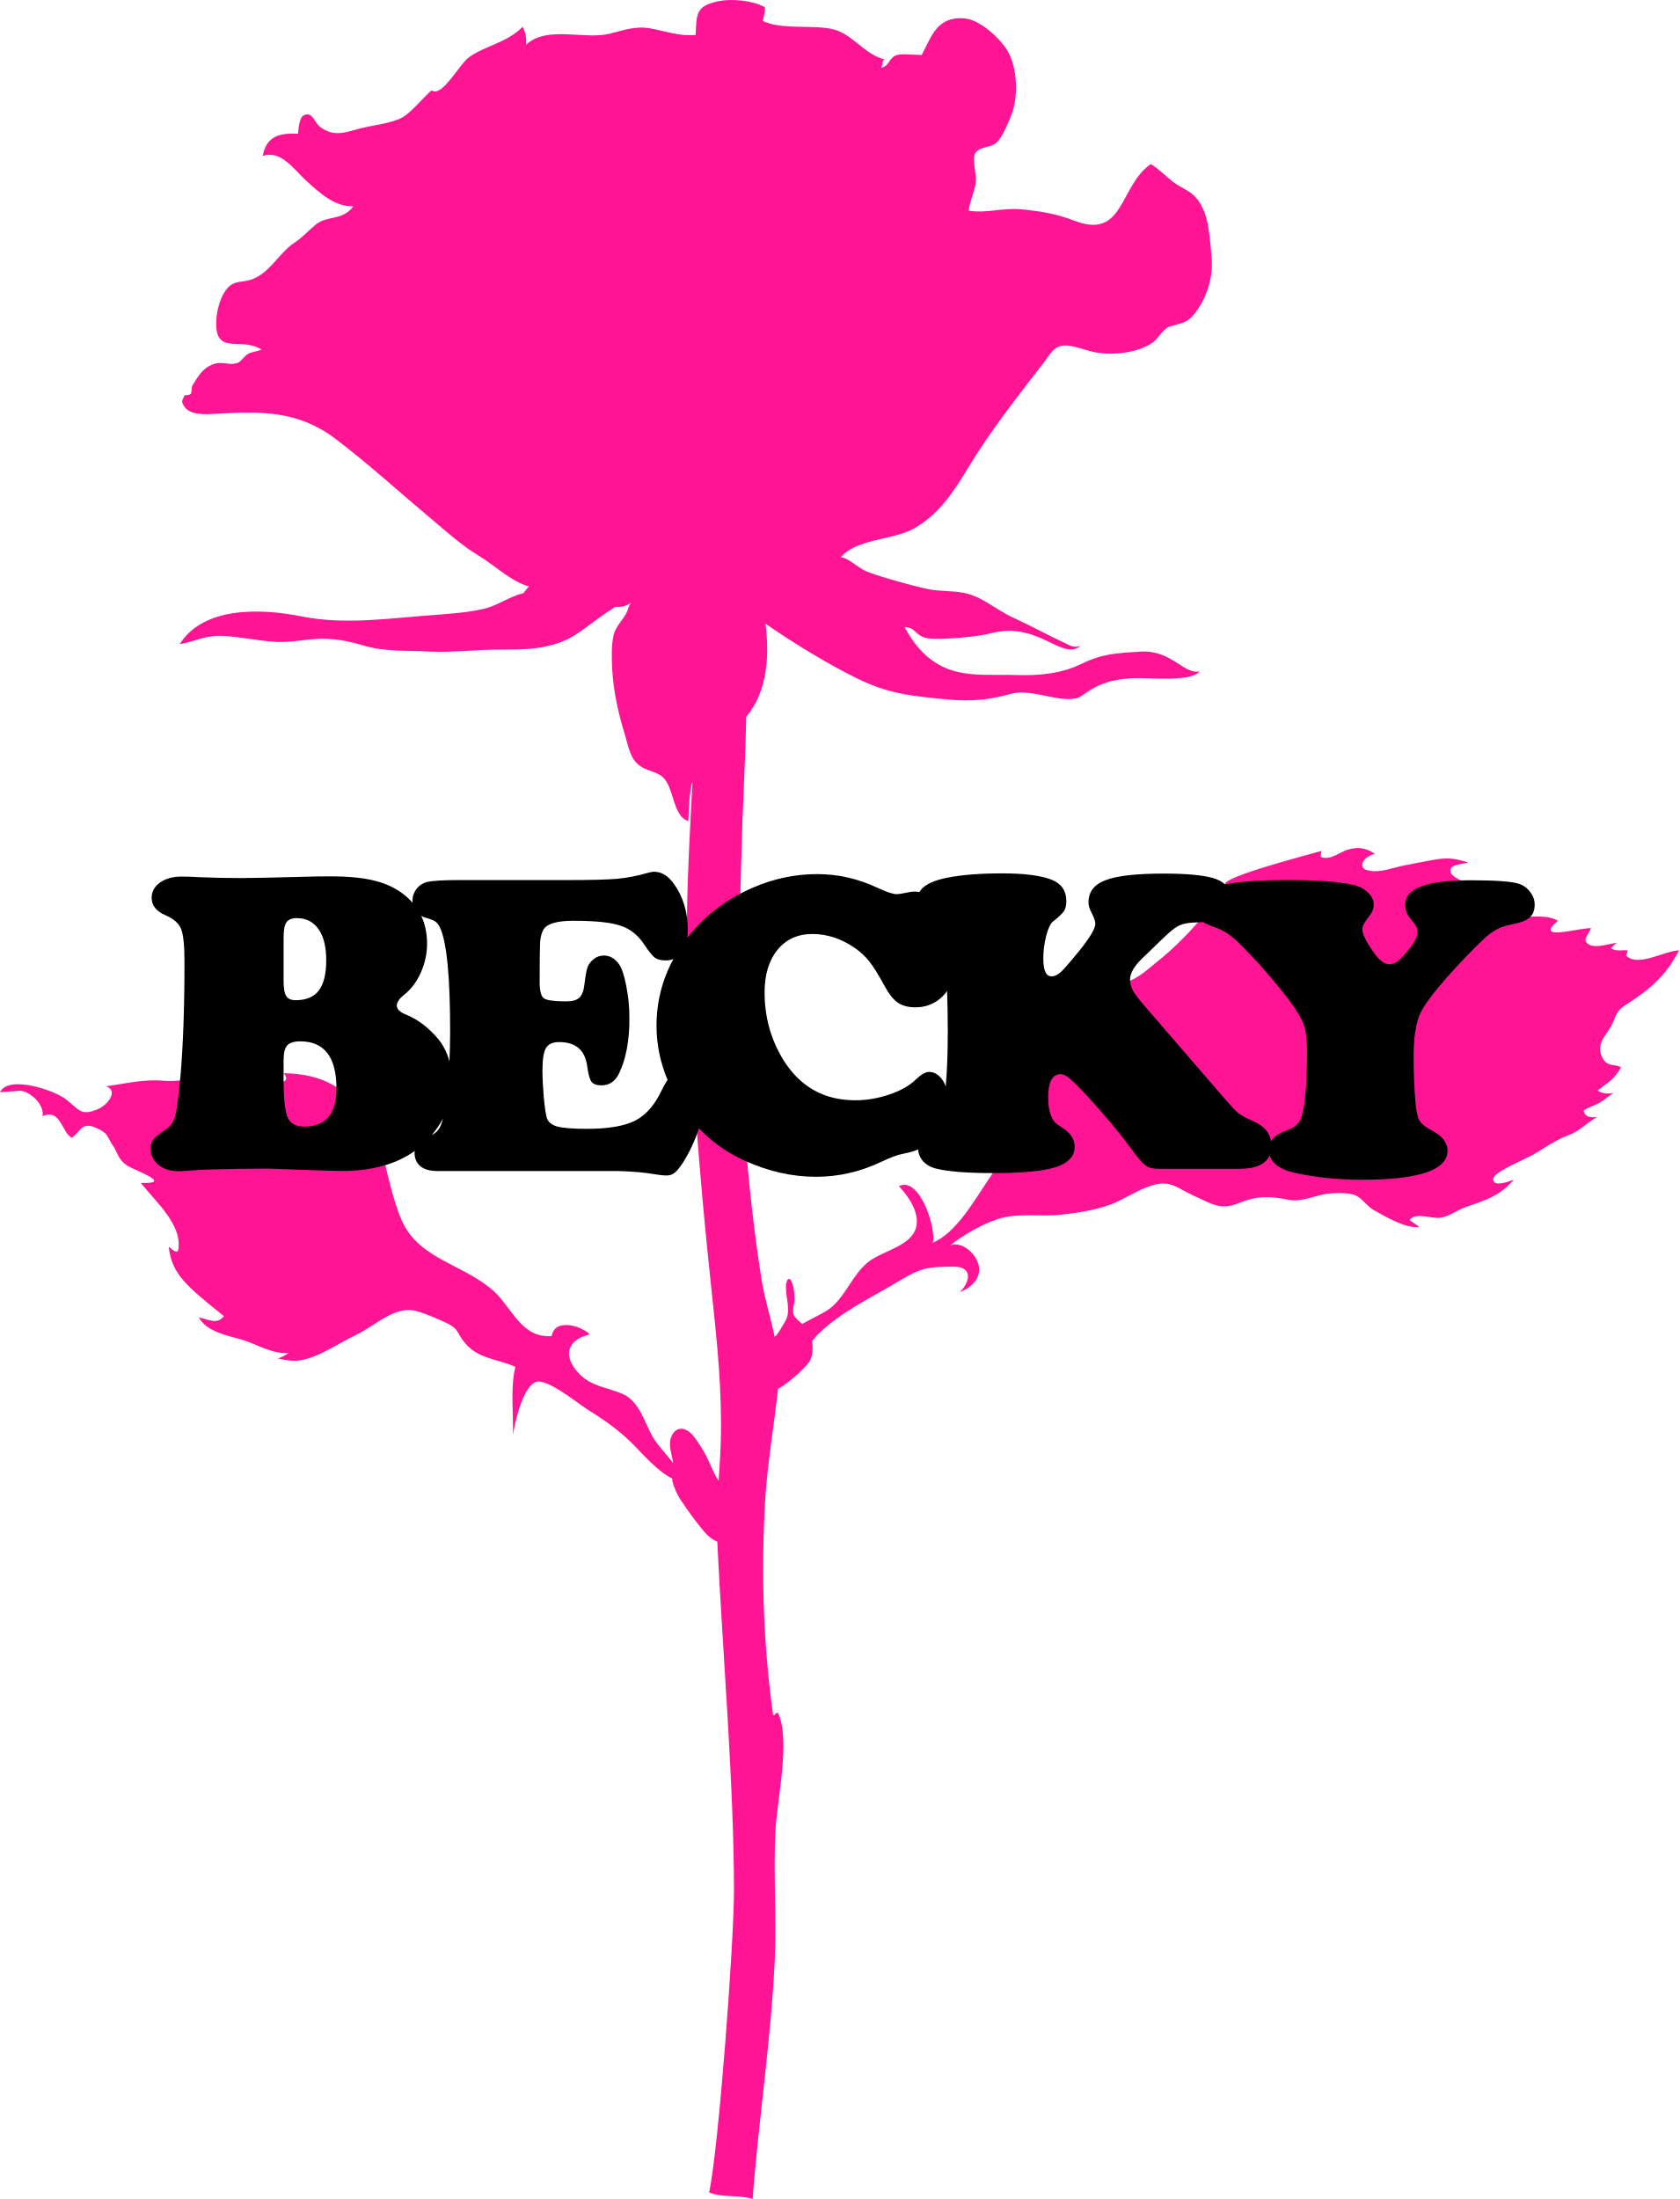
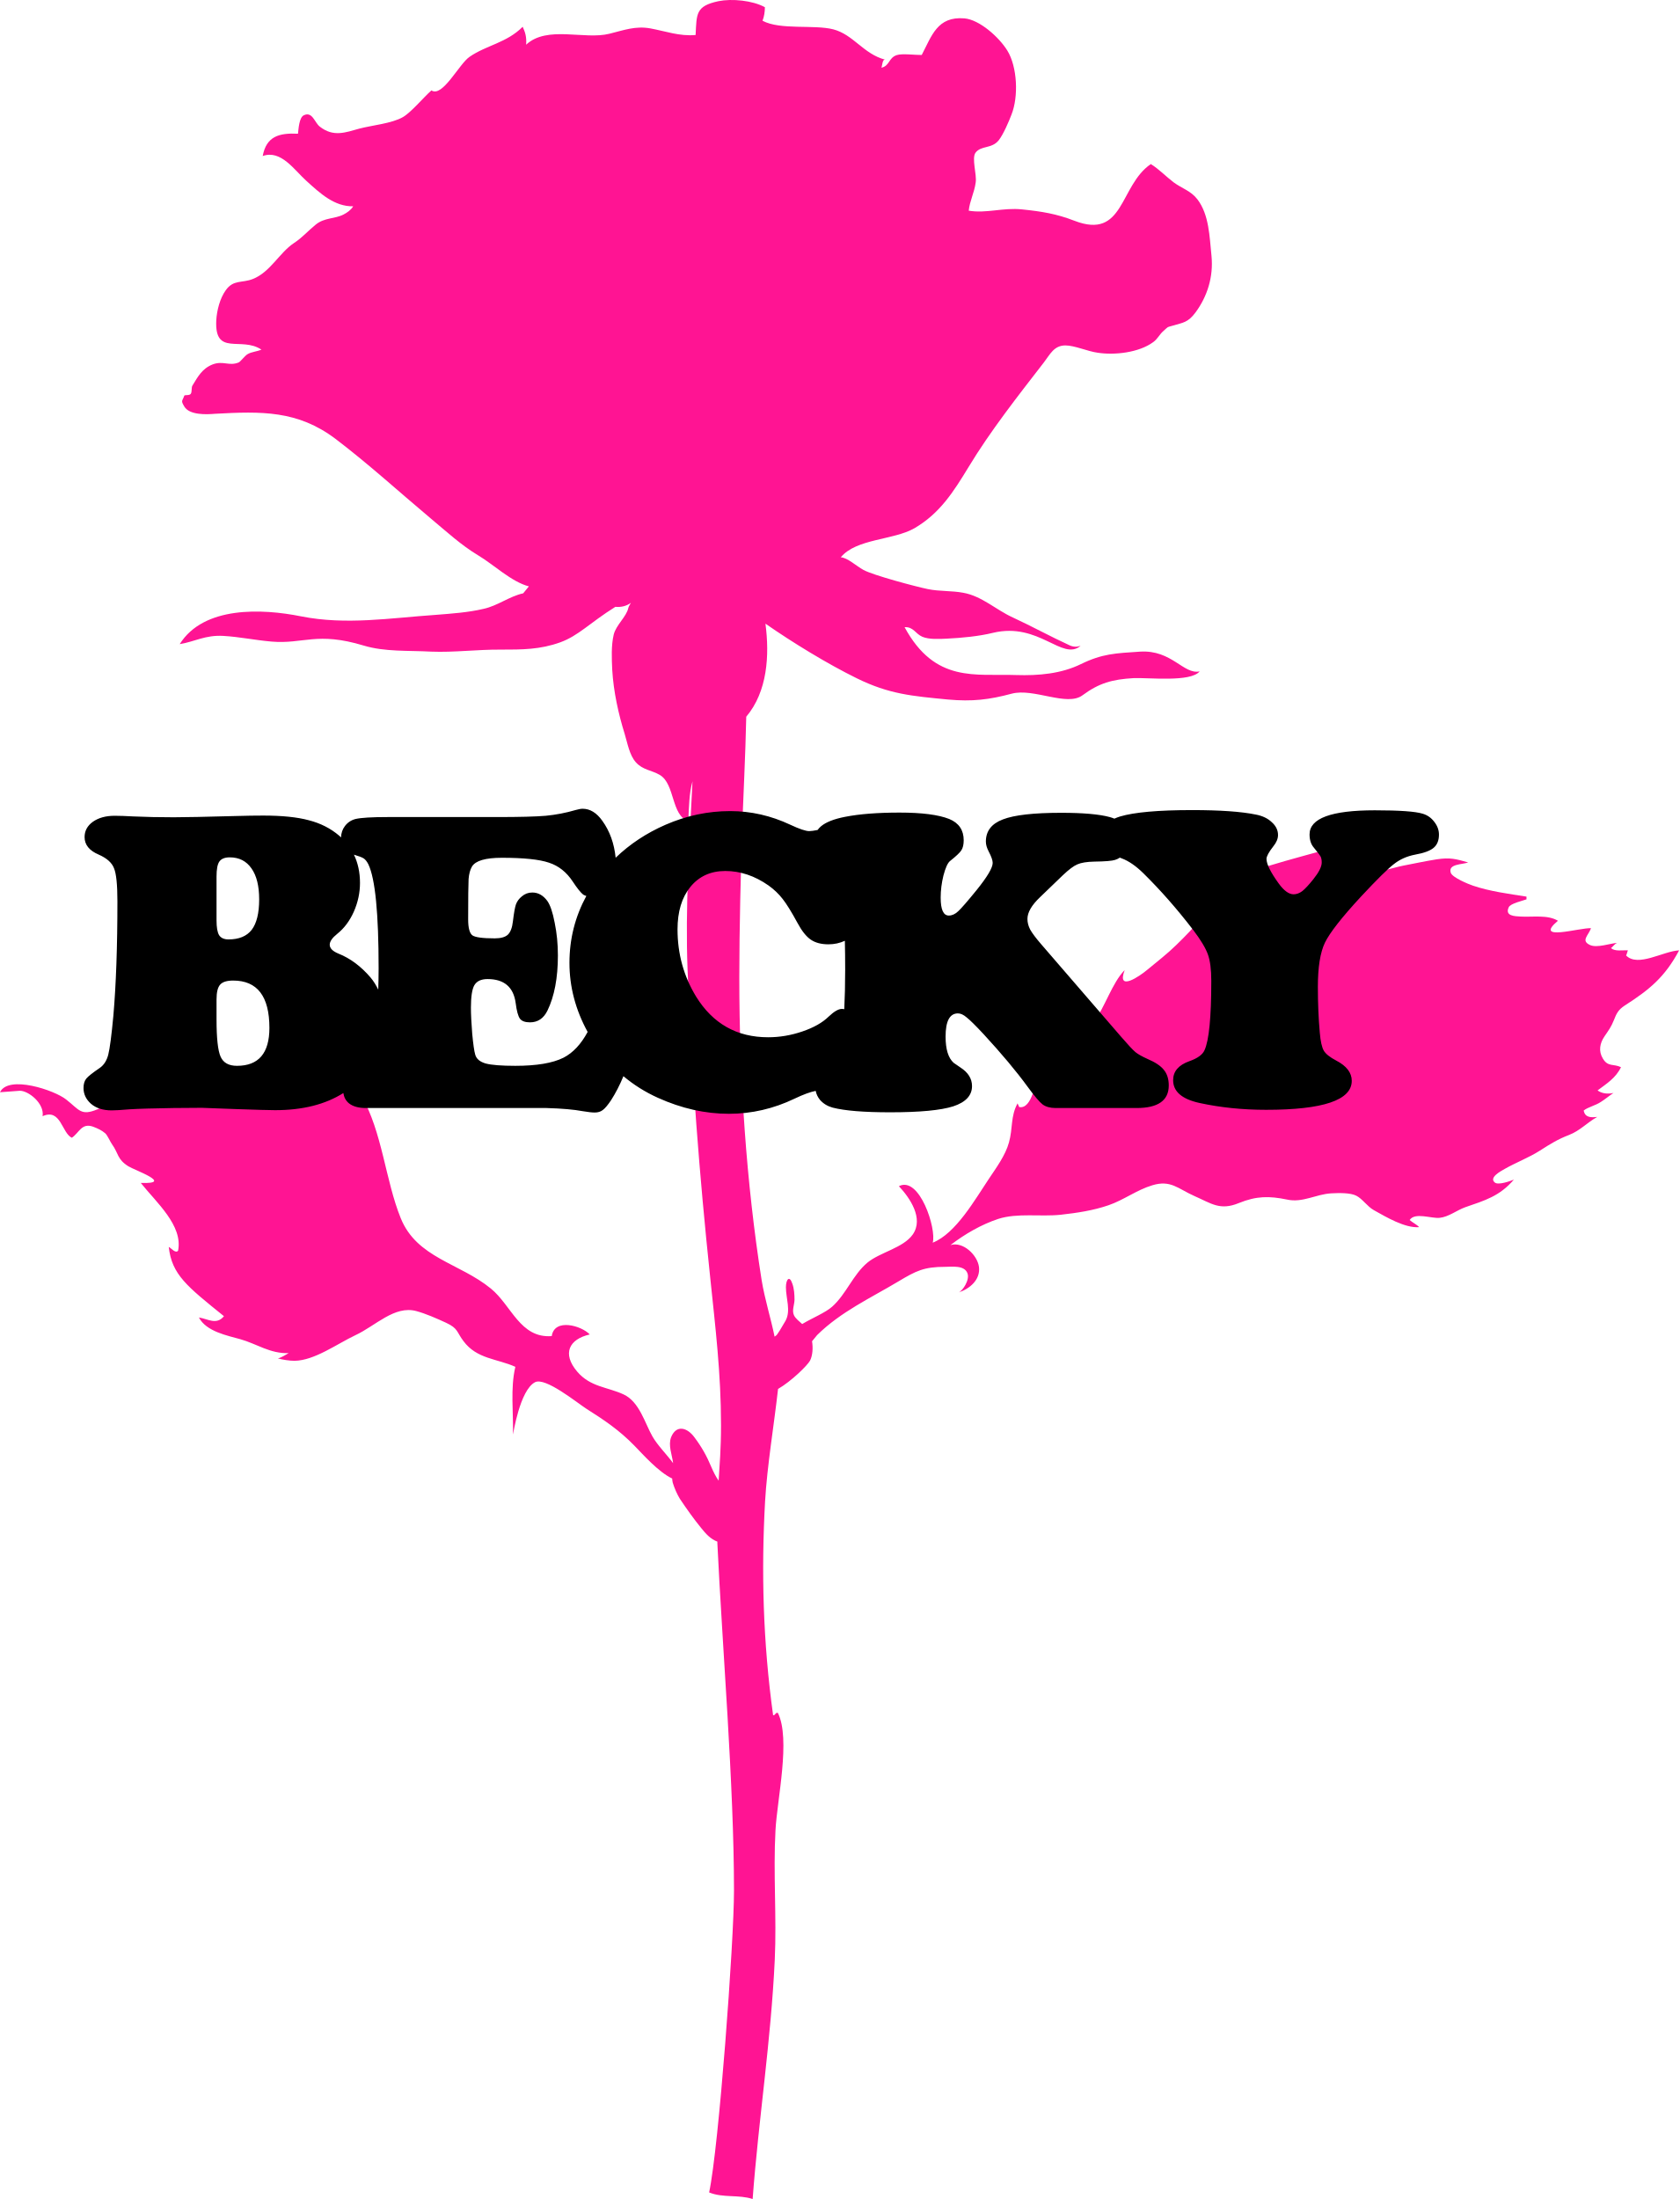
<svg xmlns="http://www.w3.org/2000/svg" version="1.1" x="0px" y="0px" viewBox="0 0 384.624 503.697" enable-background="new 659 0 931 1200" xml:space="preserve" width="153.85" height="201.479" id="svg3">
  <defs id="defs7" />
  <path id="svg-rose" d="m 372.481,218.861 c 0.168,-0.293 0.293,-0.963 0.419,-1.173 -1.34,-0.084 -2.889,0.293 -3.894,-0.503 0.461,-0.335 0.796,-0.963 1.424,-1.214 -1.633,0.126 -4.606,1.214 -6.198,0.502 -2.178,-1.005 -0.419,-2.136 0.209,-3.853 -2.387,-0.209 -13.358,3.183 -7.579,-1.717 -2.387,-1.424 -5.737,-0.796 -8.626,-0.963 -1.214,-0.084 -3.601,-0.084 -2.638,-2.136 0.419,-0.879 3.183,-1.466 4.062,-1.801 0,-0.126 0,-0.544 0,-0.628 -4.062,-0.628 -8.459,-1.214 -12.269,-2.513 -1.005,-0.335 -4.69,-1.843 -5.067,-2.931 -0.712,-2.094 2.722,-1.884 3.978,-2.387 -2.848,-0.796 -4.104,-1.173 -7.203,-0.712 -2.596,0.419 -5.151,0.963 -7.747,1.466 -2.345,0.461 -5.067,1.591 -7.537,1.173 -3.434,-0.544 -1.34,-3.392 1.131,-3.894 -2.094,-1.382 -3.811,-1.675 -6.198,-0.963 -1.926,0.586 -4.229,2.638 -6.239,1.633 0.126,-0.377 0,-0.879 0.209,-1.34 -2.722,0.796 -22.613,5.904 -22.11,7.663 l -1.214,0.502 c -0.879,4.104 -5.946,9.506 -9.966,13.4 -2.094,2.052 -4.397,3.811 -6.616,5.653 -1.675,1.424 -7.119,5.193 -5.193,0.084 -2.889,2.931 -4.439,8.375 -7.119,11.976 -1.382,1.843 -3.685,5.025 -5.527,6.407 -2.848,2.178 -3.183,-0.209 -1.633,-2.554 -2.513,1.843 -4.397,4.69 -5.402,7.496 -0.67,2.01 -1.508,8.626 -4.481,8.04 -0.126,-0.209 -0.209,-0.544 -0.377,-0.838 -1.633,3.015 -1.047,5.695 -1.968,8.961 -0.796,2.931 -2.931,5.821 -4.606,8.333 -3.099,4.606 -7.538,12.521 -12.856,14.614 0.921,-3.099 -3.015,-15.368 -7.747,-12.939 2.513,2.68 5.737,7.37 3.183,11.055 -2.178,3.099 -7.496,4.062 -10.385,6.449 -3.35,2.806 -4.816,7.161 -8.082,10.092 -1.549,1.382 -4.564,2.596 -6.868,3.978 -0.628,-0.586 -1.508,-1.214 -1.884,-2.01 -0.502,-1.089 0.084,-2.345 0.126,-3.518 0,-1.214 -0.084,-2.596 -0.502,-3.727 -0.67,-2.01 -1.466,-0.921 -1.466,0.838 0,2.513 1.173,5.36 -0.084,7.663 -2.303,3.978 -2.01,3.183 -2.513,3.643 -0.879,-4.313 -2.219,-8.417 -2.973,-12.981 -3.518,-22.278 -5.109,-46.188 -5.109,-69.262 0,-11.516 0.335,-23.827 0.712,-35.72 0.126,-3.936 0.712,-15.452 0.879,-24.036 4.858,-5.737 5.36,-14.07 4.397,-21.315 6.198,4.313 14.196,9.213 20.938,12.521 7.412,3.643 12.646,4.062 20.896,4.858 5.528,0.503 9.422,0.042 14.573,-1.34 5.025,-1.34 12.646,3.015 16.206,0.377 3.853,-2.848 6.867,-3.643 11.641,-3.936 3.392,-0.168 13.149,1.005 15.201,-1.549 -3.685,0.796 -6.365,-4.983 -13.651,-4.523 -5.653,0.377 -8.626,0.461 -13.526,2.848 -4.523,2.219 -9.715,2.68 -14.866,2.513 -9.255,-0.335 -18.551,1.926 -25.544,-10.971 2.094,-0.084 2.429,1.508 4.104,2.219 1.508,0.628 3.853,0.502 5.527,0.419 3.476,-0.168 7.412,-0.544 10.636,-1.34 10.553,-2.513 15.871,6.574 20.058,2.973 -0.796,0.293 -1.675,0.293 -2.554,-0.126 -4.313,-1.968 -8.626,-4.355 -12.981,-6.365 -3.811,-1.717 -7.077,-4.899 -11.348,-5.653 -2.638,-0.503 -5.444,-0.293 -8.082,-0.838 -2.68,-0.544 -12.604,-3.183 -14.782,-4.397 -1.675,-0.921 -3.643,-2.806 -5.192,-2.889 3.559,-4.313 12.06,-3.894 16.876,-6.658 5.821,-3.392 8.961,-8.375 12.353,-13.944 5.025,-8.333 11.432,-16.457 17.294,-24.036 1.424,-1.843 2.303,-3.894 4.941,-3.894 2.094,0 5.151,1.382 7.412,1.675 3.811,0.586 9.38,0 12.688,-2.429 1.005,-0.712 1.466,-1.801 2.303,-2.513 1.382,-1.214 0.628,-0.796 2.303,-1.298 2.178,-0.67 3.35,-0.628 5.109,-3.015 2.68,-3.643 4.104,-8.124 3.643,-12.898 -0.461,-4.481 -0.544,-9.464 -3.224,-12.981 -1.508,-1.968 -3.518,-2.471 -5.444,-3.894 -1.717,-1.298 -3.434,-3.099 -5.234,-4.188 -7.244,4.941 -6.03,17.42 -17.504,12.981 -4.104,-1.591 -7.496,-2.136 -11.976,-2.596 -4.397,-0.461 -8.124,0.963 -12.227,0.293 0.209,-2.178 1.298,-4.188 1.591,-6.449 0.293,-1.843 -0.963,-5.528 -0.042,-6.826 1.298,-1.717 3.685,-0.838 5.318,-2.848 1.047,-1.34 2.303,-4.229 2.931,-5.904 1.633,-4.104 1.34,-10.929 -0.963,-14.656 -1.884,-3.057 -6.365,-7.077 -9.841,-7.37 -6.197,-0.502 -7.454,3.978 -9.757,8.375 -1.591,0.042 -4.481,-0.377 -5.737,0.042 -1.884,0.628 -1.591,2.471 -3.518,2.889 0.209,-0.293 0.209,-2.01 0.879,-1.843 -4.983,-1.298 -7.244,-5.737 -11.893,-6.951 -4.439,-1.131 -12.144,0.209 -16.206,-1.968 0.377,-0.963 0.544,-2.052 0.544,-3.099 -2.806,-1.549 -7.538,-2.01 -10.636,-1.382 -5.234,1.131 -4.983,2.848 -5.234,7.747 -3.685,0.335 -6.91,-0.879 -10.343,-1.508 -3.476,-0.628 -6.114,0.419 -9.38,1.214 -5.737,1.466 -14.28,-1.968 -19.095,2.513 0.126,-1.801 -0.209,-2.848 -0.796,-4.104 -3.643,3.685 -8.333,4.229 -12.144,6.868 -2.387,1.591 -6.239,9.422 -8.752,7.705 -1.884,1.675 -4.648,5.025 -6.533,6.114 -2.513,1.466 -7.119,1.884 -9.966,2.638 -3.183,0.879 -5.946,2.01 -9.087,-0.461 -1.214,-0.963 -1.675,-3.518 -3.643,-2.596 -1.089,0.502 -1.214,3.183 -1.34,4.229 -4.397,-0.209 -7.244,0.628 -8.082,5.109 4.188,-1.508 7.244,3.224 10.008,5.695 3.141,2.848 6.407,5.904 10.72,5.821 -0.544,0.879 -1.34,1.424 -2.219,1.884 -2.052,1.047 -4.397,0.67 -6.407,2.345 -1.801,1.466 -3.015,2.931 -4.941,4.188 -3.35,2.219 -5.444,6.7 -9.464,8.249 -2.471,0.963 -4.397,0.084 -6.156,2.554 -1.34,1.843 -2.052,4.648 -2.178,6.909 -0.419,8.333 5.695,3.601 10.343,6.7 -1.047,0.461 -2.303,0.503 -3.183,1.047 -0.586,0.335 -1.633,1.717 -2.01,1.884 -2.219,0.921 -3.559,-0.461 -5.988,0.461 -2.429,0.963 -3.392,2.848 -4.606,4.816 -0.293,0.419 -0.084,1.382 -0.377,1.884 -0.293,0.502 -1.424,0.209 -1.508,0.461 -0.461,1.34 -0.838,1.047 0,2.471 1.173,2.01 5.067,1.843 7.035,1.675 10.636,-0.586 18.928,-0.796 27.596,5.737 7.663,5.821 14.698,12.269 21.901,18.299 3.559,2.973 6.868,6.03 10.762,8.375 3.601,2.136 7.621,6.072 11.641,7.119 l -1.298,1.591 c -3.224,0.712 -5.821,2.848 -9.087,3.559 -3.559,0.838 -7.328,1.089 -11.013,1.382 -10.385,0.712 -20.435,2.387 -30.778,0.335 -8.961,-1.801 -22.32,-2.387 -27.805,6.365 3.392,-0.544 5.863,-2.136 10.008,-1.884 3.685,0.209 7.161,0.963 11.013,1.298 7.328,0.628 10.385,-2.345 21.147,0.921 4.899,1.466 10.176,1.089 15.494,1.382 5.067,0.209 10.636,-0.502 15.787,-0.461 5.025,0 9.087,0 13.735,-1.675 4.229,-1.549 6.658,-4.397 12.604,-8.124 1.298,0.126 2.554,-0.168 3.559,-0.921 -0.168,0.377 -0.502,0.796 -0.586,1.173 -0.419,2.01 -2.806,3.894 -3.35,6.114 -0.586,2.471 -0.461,5.486 -0.335,8.082 0.293,4.983 1.424,10.092 2.848,14.656 0.628,2.052 1.089,4.858 2.554,6.491 1.591,1.801 3.643,1.801 5.528,2.931 3.476,2.094 2.554,9.254 6.491,10.553 0.168,-3.224 0.168,-6.239 0.963,-9.129 -0.712,14.489 -1.675,29.103 -1.131,43.09 0.921,23.953 2.68,46.817 5.193,70.644 1.173,11.264 2.471,21.901 2.471,33.752 0,5.569 -0.335,9.213 -0.544,12.73 -0.67,-0.963 -1.214,-2.052 -1.675,-3.141 -1.047,-2.513 -2.219,-4.606 -3.894,-6.826 -1.591,-2.178 -4.104,-2.973 -5.318,0 -0.712,1.884 0.209,3.978 0.461,5.946 -1.508,-2.052 -3.559,-4.062 -4.732,-6.114 -1.717,-2.973 -2.973,-7.956 -6.616,-9.631 -3.685,-1.717 -7.621,-1.675 -10.636,-5.234 -3.476,-4.104 -1.884,-7.412 2.889,-8.501 -1.884,-2.01 -8.082,-3.811 -8.71,0.377 -7.244,0.544 -9.213,-7.035 -13.944,-10.888 -7.161,-5.863 -16.959,-6.993 -20.644,-16.122 -3.518,-8.668 -4.229,-19.765 -9.003,-28.015 -0.168,0.879 -0.628,1.549 -0.712,2.471 -4.606,-5.528 -10.008,-7.538 -17.085,-7.663 3.141,3.894 -8.082,1.675 -9.38,1.34 -4.355,-1.382 -7.579,-3.853 -12.437,-3.476 6.616,2.303 -0.377,4.313 -5.863,3.853 -4.229,-0.377 -8.752,0.67 -13.023,1.298 2.973,1.005 0.293,4.355 -1.926,5.234 -3.853,1.633 -4.188,0.126 -7.203,-2.219 C 12.521,249.723 1.926,246.163 0,250.184 l 4.523,-0.335 c 1.968,-0.042 5.695,2.889 5.234,5.821 4.188,-1.884 4.397,3.894 6.7,4.941 1.717,-1.173 2.219,-3.434 4.816,-2.554 1.214,0.461 2.01,0.838 2.848,1.549 0.502,0.461 1.173,2.01 1.549,2.513 1.508,2.094 1.131,3.392 3.727,5.025 1.382,0.879 10.594,4.104 2.848,3.811 3.559,4.481 9.715,9.757 8.543,15.536 -0.586,0.67 -1.508,-0.544 -2.136,-0.879 0.712,6.365 4.146,9.003 12.646,15.871 -1.717,2.094 -3.643,0.628 -5.737,0.293 1.675,3.224 6.533,4.146 9.506,4.983 3.727,1.047 6.826,3.35 11.055,3.183 -0.628,0.335 -1.591,1.005 -2.471,1.214 1.047,0.293 2.638,0.544 3.811,0.544 4.564,-0.042 9.841,-3.936 13.944,-5.862 4.606,-2.136 8.961,-6.868 13.944,-5.528 2.178,0.586 4.648,1.675 6.826,2.68 2.806,1.298 2.387,2.094 3.978,4.188 3.057,4.146 7.747,4.02 11.893,5.904 -1.173,4.899 -0.419,10.553 -0.544,15.494 0.042,0 1.549,-10.176 5.067,-11.976 2.387,-1.173 9.464,4.606 11.725,6.072 4.104,2.596 7.538,4.899 11.013,8.459 1.926,1.968 5.486,6.03 8.668,7.538 0,0.293 0.042,0.586 0.126,0.963 0.377,1.214 0.963,2.596 1.633,3.685 1.549,2.303 3.141,4.564 4.857,6.658 1.089,1.382 2.219,2.596 3.727,3.141 0,0.084 0,0.168 0,0.335 1.131,23.785 3.811,55.359 3.811,79.605 0,11.683 -3.476,58.835 -5.695,69.136 3.141,1.298 6.826,0.461 9.966,1.508 1.382,-18.467 4.188,-36.096 5.067,-54.773 0.461,-9.841 -0.377,-19.807 0.168,-29.731 0.377,-7.035 3.518,-20.896 0.544,-26.842 -0.586,-0.168 -0.544,0.586 -1.089,0.544 -2.345,-16.918 -2.722,-33.04 -1.843,-48.952 0.461,-8.124 2.052,-17.546 2.973,-25.795 3.099,-1.801 6.742,-5.402 7.328,-6.491 0.586,-1.173 0.712,-2.848 0.461,-4.439 0.502,-0.628 0.921,-1.131 1.173,-1.424 5.444,-5.36 12.228,-8.459 18.593,-12.27 4.062,-2.429 5.863,-3.35 10.72,-3.35 1.591,0 4.397,-0.419 5.109,1.466 0.586,1.508 -1.089,4.02 -2.01,4.397 2.554,-0.838 5.025,-2.931 4.648,-5.863 -0.377,-2.722 -3.643,-5.863 -6.532,-4.983 3.35,-2.554 7.035,-4.69 10.93,-5.988 4.397,-1.424 9.715,-0.461 14.363,-0.963 3.727,-0.419 7.412,-0.963 10.929,-2.178 3.434,-1.173 6.491,-3.518 10.008,-4.564 4.229,-1.298 5.904,0.796 9.589,2.429 3.936,1.717 5.904,3.434 10.259,1.633 4.02,-1.633 6.951,-1.633 11.013,-0.796 3.559,0.796 6.574,-1.214 10.134,-1.424 1.717,-0.084 4.355,-0.168 5.737,0.544 1.424,0.712 2.513,2.471 4.02,3.308 2.848,1.591 7.119,4.146 10.385,3.894 -0.586,-0.628 -1.508,-1.047 -2.178,-1.633 1.173,-1.843 5.025,-0.293 6.868,-0.503 2.052,-0.209 3.894,-1.717 5.862,-2.429 4.481,-1.549 7.873,-2.513 11.139,-6.323 -0.712,0.293 -3.559,1.34 -4.355,0.67 -1.424,-1.131 1.34,-2.596 2.219,-3.099 2.638,-1.508 5.569,-2.596 8.124,-4.229 2.345,-1.508 4.104,-2.596 6.616,-3.559 2.596,-1.005 4.104,-2.806 6.491,-4.146 -1.424,0.168 -2.806,0.168 -3.099,-1.466 1.005,-0.796 2.68,-1.131 3.936,-1.968 1.005,-0.628 1.968,-1.466 2.889,-2.052 -1.34,0.293 -2.722,0.126 -3.643,-0.586 2.052,-1.549 4.146,-2.806 5.36,-5.318 -1.717,-0.838 -2.973,0 -4.146,-1.968 -1.047,-1.717 -0.712,-3.518 0.377,-5.109 1.047,-1.549 1.466,-2.052 2.136,-3.685 0.586,-1.508 1.005,-2.387 2.471,-3.35 5.695,-3.643 9.213,-6.533 12.479,-12.646 -3.685,0.168 -9.422,3.936 -12.144,1.173 z" style="fill:#ff1493;stroke-width:0.419" />
-   <path style="font-style:normal;font-variant:normal;font-weight:normal;font-stretch:normal;font-size:medium;line-height:1.25;font-family:'Cooper Black';-inkscape-font-specification:'Cooper Black, Normal';font-variant-ligatures:normal;font-variant-caps:normal;font-variant-numeric:normal;text-align:start;letter-spacing:0px;word-spacing:0px;writing-mode:lr-tb;text-anchor:start;fill:#000000;fill-opacity:1;stroke:none;stroke-width:2.5" d="m 149.84,199.681 c -0.391,0 -0.928,0.098 -1.611,0.293 -2.214,0.651 -4.492,1.091 -6.836,1.318 -2.311,0.195 -6.006,0.293 -11.084,0.293 H 105.211 c -3.646,0 -6.104,0.146 -7.373,0.439 -1.009,0.26 -1.823,0.798 -2.441,1.611 -0.618,0.814 -0.928,1.742 -0.928,2.783 0,0.139 0.039,0.249 0.049,0.381 -0.452,-0.515 -0.934,-1.013 -1.479,-1.475 -1.953,-1.66 -4.264,-2.832 -6.934,-3.516 -2.637,-0.716 -6.12,-1.074 -10.449,-1.074 -1.823,0 -3.857,0.033 -6.104,0.098 -7.161,0.195 -11.963,0.293 -14.404,0.293 -3.32,0 -6.413,-0.065 -9.277,-0.195 -1.725,-0.098 -3.141,-0.146 -4.248,-0.146 -2.018,0 -3.678,0.456 -4.98,1.367 -1.27,0.911 -1.904,2.083 -1.904,3.516 0,1.758 1.074,3.092 3.223,4.004 1.855,0.814 3.027,1.855 3.516,3.125 0.521,1.237 0.781,3.76 0.781,7.568 0,10.384 -0.309,19.124 -0.928,26.221 -0.423,4.557 -0.814,7.536 -1.172,8.936 -0.358,1.367 -1.009,2.376 -1.953,3.027 -1.628,1.107 -2.653,1.921 -3.076,2.441 -0.423,0.521 -0.635,1.237 -0.635,2.148 0,1.4 0.57,2.604 1.709,3.613 1.172,1.009 2.751,1.514 4.736,1.514 0.814,0 2.165,-0.081 4.053,-0.244 2.116,-0.13 5.469,-0.228 10.059,-0.293 l 6.543,-0.049 c 0.977,0.033 3.613,0.13 7.91,0.293 4.72,0.163 7.682,0.244 8.887,0.244 6.832,0 12.362,-1.537 16.616,-4.58 -0.011,0.141 -0.049,0.246 -0.049,0.4 0,1.335 0.456,2.376 1.367,3.125 0.911,0.716 2.197,1.074 3.857,1.074 h 41.406 c 3.483,0.098 6.266,0.342 8.35,0.732 1.172,0.195 2.067,0.293 2.686,0.293 0.749,0 1.367,-0.195 1.855,-0.586 0.488,-0.358 1.107,-1.091 1.855,-2.197 1.465,-2.279 2.702,-4.883 3.711,-7.812 0.023,-0.068 0.036,-0.128 0.059,-0.195 2.964,3.106 6.471,5.587 10.542,7.422 5.404,2.441 10.824,3.662 16.26,3.662 5.208,0 10.221,-1.156 15.039,-3.467 2.051,-0.977 3.695,-1.579 4.932,-1.807 1.506,-0.297 2.632,-0.626 3.418,-0.986 0.071,0.935 0.409,1.797 1.045,2.578 0.749,0.846 1.709,1.432 2.881,1.758 2.767,0.716 7.161,1.074 13.184,1.074 6.771,0 11.589,-0.456 14.453,-1.367 2.865,-0.944 4.297,-2.49 4.297,-4.639 0,-1.693 -0.879,-3.109 -2.637,-4.248 -0.814,-0.553 -1.335,-0.911 -1.562,-1.074 -1.237,-1.107 -1.855,-3.109 -1.855,-6.006 0,-3.548 0.944,-5.322 2.832,-5.322 0.618,0 1.286,0.309 2.002,0.928 0.749,0.586 2.035,1.855 3.857,3.809 4.167,4.525 7.52,8.529 10.059,12.012 1.595,2.181 2.751,3.548 3.467,4.102 0.749,0.553 1.758,0.83 3.027,0.83 h 18.506 c 3.798,0 6.114,-1.041 6.978,-3.101 0.546,1.95 2.489,3.306 5.874,4.043 4.785,1.042 9.863,1.562 15.234,1.562 13.086,0 19.629,-2.214 19.629,-6.641 0,-1.855 -1.188,-3.402 -3.564,-4.639 -1.432,-0.749 -2.376,-1.497 -2.832,-2.246 -0.456,-0.781 -0.765,-2.165 -0.928,-4.15 -0.293,-3.223 -0.439,-6.722 -0.439,-10.498 0,-4.492 0.537,-7.861 1.611,-10.107 1.107,-2.279 3.874,-5.811 8.301,-10.596 3.646,-3.906 6.152,-6.38 7.52,-7.422 1.367,-1.074 2.978,-1.79 4.834,-2.148 2.018,-0.358 3.434,-0.879 4.248,-1.562 0.814,-0.684 1.221,-1.693 1.221,-3.027 0,-1.042 -0.358,-2.018 -1.074,-2.93 -0.684,-0.911 -1.562,-1.53 -2.637,-1.855 -1.693,-0.521 -5.355,-0.781 -10.986,-0.781 -9.961,0 -14.941,1.839 -14.941,5.518 0,1.27 0.326,2.279 0.977,3.027 0.911,1.107 1.432,1.807 1.562,2.1 0.163,0.293 0.244,0.732 0.244,1.318 0,0.944 -0.635,2.214 -1.904,3.809 -1.042,1.302 -1.888,2.214 -2.539,2.734 -0.651,0.488 -1.318,0.732 -2.002,0.732 -1.074,0 -2.214,-0.83 -3.418,-2.49 -1.855,-2.572 -2.783,-4.443 -2.783,-5.615 0,-0.586 0.521,-1.546 1.562,-2.881 0.716,-0.879 1.074,-1.742 1.074,-2.588 0,-1.107 -0.472,-2.083 -1.416,-2.93 -0.911,-0.879 -2.132,-1.465 -3.662,-1.758 -3.353,-0.684 -8.219,-1.025 -14.6,-1.025 -6.296,0 -11.037,0.341 -14.385,0.991 -0.719,-0.652 -1.68,-1.156 -2.91,-1.494 -2.409,-0.651 -6.12,-0.977 -11.133,-0.977 -6.283,0 -10.726,0.505 -13.33,1.514 -2.604,0.977 -3.906,2.669 -3.906,5.078 0,0.684 0.212,1.432 0.635,2.246 0.618,1.172 0.928,2.051 0.928,2.637 0,1.107 -1.221,3.174 -3.662,6.201 -2.116,2.604 -3.532,4.232 -4.248,4.883 -0.684,0.651 -1.4,0.977 -2.148,0.977 -1.237,0 -1.855,-1.367 -1.855,-4.102 0,-1.66 0.212,-3.353 0.635,-5.078 0.456,-1.725 0.944,-2.816 1.465,-3.271 1.432,-1.139 2.311,-1.969 2.637,-2.49 0.358,-0.553 0.537,-1.318 0.537,-2.295 0,-2.344 -1.107,-3.971 -3.32,-4.883 -2.474,-0.977 -6.266,-1.465 -11.377,-1.465 -5.013,0 -9.18,0.326 -12.5,0.977 -2.507,0.488 -4.329,1.204 -5.469,2.148 -0.415,0.344 -0.727,0.741 -0.991,1.167 -0.336,-0.069 -0.676,-0.122 -1.03,-0.122 -0.521,0 -0.993,0.049 -1.416,0.146 -1.302,0.293 -2.246,0.439 -2.832,0.439 -0.814,0 -2.262,-0.488 -4.346,-1.465 -4.427,-2.083 -9.017,-3.125 -13.77,-3.125 -5.078,0 -10.01,1.042 -14.795,3.125 -6.119,2.663 -11.101,6.495 -14.966,11.475 0.071,-0.522 0.117,-1.07 0.117,-1.66 0,-4.199 -1.074,-7.78 -3.223,-10.742 -1.302,-1.823 -2.799,-2.734 -4.492,-2.734 z M 96.49,209.793 c 0.244,0.119 0.472,0.251 0.762,0.337 1.237,0.358 2.051,0.667 2.441,0.928 0.391,0.26 0.749,0.716 1.074,1.367 1.562,3.288 2.344,11.214 2.344,23.779 0,2.468 -0.062,4.736 -0.156,6.904 -0.546,-1.989 -1.431,-3.776 -2.739,-5.312 -2.181,-2.539 -4.606,-4.346 -7.275,-5.42 -1.367,-0.553 -2.051,-1.237 -2.051,-2.051 0,-0.749 0.57,-1.579 1.709,-2.49 1.595,-1.27 2.865,-2.962 3.809,-5.078 0.944,-2.148 1.416,-4.346 1.416,-6.592 0,-2.378 -0.452,-4.498 -1.333,-6.372 z m -28.501,0.513 c 2.148,0 3.809,0.846 4.98,2.539 1.172,1.66 1.758,4.02 1.758,7.08 0,3.158 -0.57,5.485 -1.709,6.982 -1.139,1.465 -2.913,2.197 -5.322,2.197 -1.009,0 -1.725,-0.326 -2.148,-0.977 -0.391,-0.651 -0.586,-1.774 -0.586,-3.369 v -10.059 c 0,-1.66 0.212,-2.799 0.635,-3.418 0.456,-0.651 1.253,-0.977 2.393,-0.977 z m 63.345,0.605 c 5.013,0 8.61,0.374 10.791,1.123 2.214,0.716 4.036,2.165 5.469,4.346 1.009,1.53 1.807,2.523 2.393,2.979 0.619,0.423 1.465,0.635 2.539,0.635 0.636,0 1.201,-0.122 1.724,-0.322 -2.572,4.741 -3.867,9.845 -3.867,15.312 0,4.248 0.857,8.373 2.529,12.378 -0.443,0.665 -0.909,1.474 -1.411,2.515 -1.562,3.288 -3.581,5.566 -6.055,6.836 -2.474,1.237 -6.152,1.855 -11.035,1.855 -3.158,0 -5.42,-0.179 -6.787,-0.537 -1.335,-0.391 -2.132,-1.074 -2.393,-2.051 -0.228,-0.781 -0.456,-2.376 -0.684,-4.785 -0.195,-2.441 -0.293,-4.427 -0.293,-5.957 0,-2.507 0.26,-4.215 0.781,-5.127 0.553,-0.944 1.562,-1.416 3.027,-1.416 3.809,0 5.957,1.839 6.445,5.518 0.228,1.79 0.553,2.979 0.977,3.564 0.423,0.553 1.188,0.83 2.295,0.83 1.79,0 3.125,-0.895 4.004,-2.686 1.595,-3.288 2.393,-7.503 2.393,-12.646 0,-2.604 -0.244,-5.094 -0.732,-7.471 -0.456,-2.409 -1.025,-4.085 -1.709,-5.029 -0.944,-1.27 -2.083,-1.904 -3.418,-1.904 -0.911,0 -1.709,0.293 -2.393,0.879 -0.651,0.521 -1.107,1.139 -1.367,1.855 -0.228,0.684 -0.456,1.969 -0.684,3.857 -0.163,1.465 -0.553,2.49 -1.172,3.076 -0.618,0.553 -1.611,0.83 -2.979,0.83 -2.767,0 -4.476,-0.228 -5.127,-0.684 -0.651,-0.488 -0.977,-1.709 -0.977,-3.662 0,-4.948 0.033,-8.024 0.098,-9.229 0.098,-1.204 0.358,-2.165 0.781,-2.881 0.814,-1.335 3.092,-2.002 6.836,-2.002 z m 144.253,0.312 c 0.67,0.373 1.673,0.828 3.34,1.44 1.562,0.586 3.19,1.709 4.883,3.369 3.906,3.841 7.699,8.154 11.377,12.939 1.758,2.311 2.897,4.199 3.418,5.664 0.521,1.432 0.781,3.451 0.781,6.055 -3e-5,8.366 -0.521,13.672 -1.562,15.918 -0.456,1.009 -1.611,1.839 -3.467,2.49 -1.571,0.558 -2.639,1.346 -3.213,2.363 -0.144,-0.977 -0.491,-1.801 -1.045,-2.476 -0.716,-0.911 -1.953,-1.742 -3.711,-2.49 -1.237,-0.553 -2.165,-1.074 -2.783,-1.562 -0.619,-0.521 -1.742,-1.725 -3.369,-3.613 L 261.974,230.179 c -1.204,-1.4 -2.035,-2.507 -2.49,-3.32 -0.423,-0.814 -0.635,-1.628 -0.635,-2.441 0,-1.497 0.96,-3.158 2.881,-4.98 l 5.225,-5.029 c 1.367,-1.302 2.474,-2.132 3.32,-2.49 0.879,-0.391 2.181,-0.602 3.906,-0.635 0.572,-0.008 0.93,-0.041 1.406,-0.059 z m -89.512,2.715 c 3.451,0 6.755,1.107 9.912,3.32 1.27,0.911 2.344,1.937 3.223,3.076 0.879,1.107 2.018,2.946 3.418,5.518 0.977,1.823 1.986,3.092 3.027,3.809 1.042,0.716 2.393,1.074 4.053,1.074 1.823,0 3.467,-0.488 4.932,-1.465 0.931,-0.628 1.69,-1.391 2.3,-2.271 0.097,2.678 0.161,5.609 0.161,9.038 0,5.232 -0.164,9.463 -0.469,12.837 -0.203,-0.635 -0.511,-1.213 -0.918,-1.733 -0.814,-1.074 -1.79,-1.611 -2.93,-1.611 -0.781,0 -1.79,0.586 -3.027,1.758 -1.432,1.4 -3.451,2.539 -6.055,3.418 -2.572,0.879 -5.176,1.318 -7.812,1.318 -7.161,0 -12.663,-3.109 -16.504,-9.326 -2.832,-4.655 -4.248,-9.782 -4.248,-15.381 0,-4.069 0.977,-7.308 2.93,-9.717 1.986,-2.441 4.655,-3.662 8.008,-3.662 z M 68.771,238.528 c 5.534,0 8.301,3.613 8.301,10.84 0,5.794 -2.474,8.691 -7.422,8.691 -1.888,0 -3.141,-0.7 -3.76,-2.1 -0.618,-1.4 -0.928,-4.232 -0.928,-8.496 v -4.639 c 0,-1.628 0.277,-2.751 0.83,-3.369 0.553,-0.618 1.546,-0.928 2.979,-0.928 z m 32.671,17.734 c -0.258,1.101 -0.605,1.967 -1.064,2.549 -0.333,0.452 -0.854,0.834 -1.465,1.182 1.003,-1.205 1.851,-2.448 2.529,-3.73 z" id="svg-becky" />
+   <path style="font-style:normal;font-variant:normal;font-weight:normal;font-stretch:normal;font-size:medium;line-height:1.25;font-family:'Cooper Black';-inkscape-font-specification:'Cooper Black, Normal';font-variant-ligatures:normal;font-variant-caps:normal;font-variant-numeric:normal;text-align:start;letter-spacing:0px;word-spacing:0px;writing-mode:lr-tb;text-anchor:start;fill:#000000;fill-opacity:1;stroke:none;stroke-width:1" d="M 53.383 74.1 C 53.227 74.1 53.012 74.139 52.738 74.217 C 51.853 74.477 50.941 74.653 50.004 74.744 C 49.079 74.822 47.602 74.861 45.57 74.861 L 35.531 74.861 C 34.073 74.861 33.09 74.92 32.582 75.037 C 32.178 75.141 31.853 75.356 31.605 75.682 C 31.373 75.988 31.26 76.338 31.246 76.725 C 31.187 76.67 31.133 76.613 31.07 76.561 C 30.289 75.896 29.365 75.428 28.297 75.154 C 27.242 74.868 25.849 74.725 24.117 74.725 C 23.388 74.725 22.574 74.738 21.676 74.764 C 18.811 74.842 16.891 74.881 15.914 74.881 C 14.586 74.881 13.349 74.855 12.203 74.803 C 11.513 74.764 10.947 74.744 10.504 74.744 C 9.697 74.744 9.033 74.926 8.512 75.291 C 8.004 75.656 7.75 76.124 7.75 76.697 C 7.75 77.4 8.18 77.934 9.039 78.299 C 9.781 78.624 10.25 79.041 10.445 79.549 C 10.654 80.044 10.758 81.053 10.758 82.576 C 10.758 86.73 10.634 90.226 10.387 93.064 C 10.217 94.887 10.061 96.079 9.918 96.639 C 9.775 97.186 9.514 97.589 9.137 97.85 C 8.486 98.292 8.076 98.618 7.906 98.826 C 7.737 99.035 7.652 99.321 7.652 99.686 C 7.652 100.245 7.88 100.727 8.336 101.131 C 8.805 101.534 9.436 101.736 10.23 101.736 C 10.556 101.736 11.096 101.704 11.852 101.639 C 12.698 101.587 14.039 101.548 15.875 101.521 L 18.492 101.502 C 18.883 101.515 19.938 101.554 21.656 101.619 C 23.544 101.684 24.729 101.717 25.211 101.717 C 27.736 101.717 29.814 101.188 31.459 100.148 C 31.518 100.536 31.686 100.853 31.977 101.092 C 32.341 101.378 32.855 101.521 33.52 101.521 L 50.082 101.521 C 51.475 101.561 52.589 101.658 53.422 101.814 C 53.891 101.893 54.249 101.932 54.496 101.932 C 54.796 101.932 55.043 101.854 55.238 101.697 C 55.434 101.554 55.681 101.261 55.98 100.818 C 56.41 100.151 56.79 99.411 57.121 98.604 C 58.062 99.393 59.112 100.057 60.281 100.584 C 62.443 101.561 64.611 102.049 66.785 102.049 C 68.868 102.049 70.874 101.587 72.801 100.662 C 73.604 100.279 74.247 100.044 74.738 99.949 C 74.795 100.246 74.926 100.524 75.135 100.779 C 75.434 101.118 75.818 101.352 76.287 101.482 C 77.394 101.769 79.152 101.912 81.561 101.912 C 84.269 101.912 86.196 101.73 87.342 101.365 C 88.488 100.988 89.061 100.369 89.061 99.51 C 89.061 98.833 88.709 98.266 88.006 97.811 C 87.68 97.589 87.472 97.446 87.381 97.381 C 86.886 96.938 86.639 96.137 86.639 94.979 C 86.639 93.559 87.016 92.85 87.771 92.85 C 88.019 92.85 88.286 92.973 88.572 93.221 C 88.872 93.455 89.386 93.963 90.115 94.744 C 91.782 96.554 93.123 98.156 94.139 99.549 C 94.777 100.421 95.239 100.968 95.525 101.189 C 95.825 101.411 96.229 101.521 96.736 101.521 L 104.139 101.521 C 106.105 101.521 107.088 100.831 107.088 99.451 C 107.088 98.865 106.938 98.39 106.639 98.025 C 106.352 97.661 105.857 97.329 105.154 97.029 C 104.659 96.808 104.288 96.6 104.041 96.404 C 103.794 96.196 103.344 95.714 102.693 94.959 L 95.389 86.502 C 94.907 85.942 94.575 85.499 94.393 85.174 C 94.223 84.848 94.139 84.523 94.139 84.197 C 94.139 83.598 94.523 82.934 95.291 82.205 L 97.381 80.193 C 97.928 79.673 98.37 79.34 98.709 79.197 C 99.061 79.041 99.581 78.956 100.271 78.943 C 101.261 78.93 101.893 78.878 102.166 78.787 C 102.324 78.742 102.468 78.669 102.604 78.578 C 102.679 78.607 102.719 78.626 102.801 78.656 C 103.426 78.891 104.077 79.34 104.754 80.004 C 106.316 81.54 107.833 83.266 109.305 85.18 C 110.008 86.104 110.464 86.859 110.672 87.445 C 110.88 88.018 110.984 88.826 110.984 89.867 C 110.984 93.214 110.776 95.336 110.359 96.234 C 110.177 96.638 109.715 96.97 108.973 97.23 C 107.983 97.582 107.488 98.161 107.488 98.969 C 107.488 100.01 108.296 100.707 109.91 101.059 C 111.824 101.475 113.855 101.684 116.004 101.684 C 121.238 101.684 123.855 100.798 123.855 99.027 C 123.855 98.285 123.38 97.667 122.43 97.172 C 121.857 96.872 121.479 96.573 121.297 96.273 C 121.115 95.961 120.991 95.408 120.926 94.613 C 120.809 93.324 120.75 91.924 120.75 90.414 C 120.75 88.617 120.965 87.27 121.395 86.371 C 121.837 85.46 122.944 84.047 124.715 82.133 C 126.173 80.57 127.176 79.581 127.723 79.164 C 128.27 78.734 128.914 78.448 129.656 78.305 C 130.464 78.161 131.03 77.953 131.355 77.68 C 131.681 77.406 131.844 77.003 131.844 76.469 C 131.844 76.052 131.701 75.661 131.414 75.297 C 131.141 74.932 130.789 74.685 130.359 74.555 C 129.682 74.346 128.217 74.242 125.965 74.242 C 121.98 74.242 119.988 74.978 119.988 76.449 C 119.988 76.957 120.118 77.361 120.379 77.66 C 120.743 78.103 120.952 78.383 121.004 78.5 C 121.069 78.617 121.102 78.793 121.102 79.027 C 121.102 79.405 120.848 79.913 120.34 80.551 C 119.923 81.072 119.585 81.436 119.324 81.645 C 119.064 81.84 118.797 81.938 118.523 81.938 C 118.094 81.938 117.638 81.605 117.156 80.941 C 116.414 79.913 116.043 79.164 116.043 78.695 C 116.043 78.461 116.251 78.077 116.668 77.543 C 116.954 77.191 117.098 76.846 117.098 76.508 C 117.098 76.065 116.909 75.674 116.531 75.336 C 116.167 74.984 115.678 74.75 115.066 74.633 C 113.725 74.359 111.779 74.223 109.227 74.223 C 106.141 74.223 103.94 74.418 102.625 74.809 C 102.427 74.865 102.274 74.938 102.105 75.006 C 101.972 74.952 101.831 74.903 101.678 74.861 C 100.714 74.601 99.23 74.471 97.225 74.471 C 94.712 74.471 92.934 74.673 91.893 75.076 C 90.851 75.467 90.33 76.144 90.33 77.107 C 90.33 77.381 90.415 77.68 90.584 78.006 C 90.831 78.475 90.955 78.826 90.955 79.061 C 90.955 79.503 90.467 80.33 89.49 81.541 C 88.644 82.583 88.077 83.234 87.791 83.494 C 87.518 83.755 87.231 83.885 86.932 83.885 C 86.437 83.885 86.189 83.338 86.189 82.244 C 86.189 81.58 86.274 80.903 86.443 80.213 C 86.626 79.523 86.821 79.087 87.029 78.904 C 87.602 78.449 87.954 78.117 88.084 77.908 C 88.227 77.687 88.299 77.381 88.299 76.99 C 88.299 76.053 87.856 75.402 86.971 75.037 C 85.981 74.646 84.464 74.451 82.42 74.451 C 80.415 74.451 78.748 74.581 77.42 74.842 C 76.417 75.037 75.688 75.324 75.232 75.701 C 75.106 75.806 75.002 75.923 74.91 76.047 C 74.59 76.108 74.318 76.15 74.148 76.15 C 73.823 76.15 73.243 75.955 72.41 75.564 C 70.639 74.731 68.803 74.314 66.902 74.314 C 64.871 74.314 62.898 74.731 60.984 75.564 C 59.224 76.331 57.702 77.342 56.408 78.588 C 56.278 77.296 55.879 76.158 55.18 75.193 C 54.659 74.464 54.06 74.1 53.383 74.1 z M 32.43 78.307 C 32.87 78.438 33.178 78.553 33.324 78.65 C 33.48 78.755 33.624 78.937 33.754 79.197 C 34.379 80.512 34.691 83.683 34.691 88.709 C 34.691 89.4 34.677 90.042 34.658 90.674 C 34.461 90.274 34.234 89.892 33.941 89.549 C 33.069 88.533 32.099 87.811 31.031 87.381 C 30.484 87.16 30.211 86.886 30.211 86.561 C 30.211 86.261 30.439 85.929 30.895 85.564 C 31.533 85.057 32.04 84.38 32.418 83.533 C 32.796 82.674 32.984 81.795 32.984 80.896 C 32.984 79.928 32.795 79.067 32.43 78.307 z M 21.051 78.553 C 21.91 78.553 22.574 78.891 23.043 79.568 C 23.512 80.232 23.746 81.176 23.746 82.4 C 23.746 83.663 23.518 84.594 23.062 85.193 C 22.607 85.779 21.897 86.072 20.934 86.072 C 20.53 86.072 20.243 85.942 20.074 85.682 C 19.918 85.421 19.84 84.972 19.84 84.334 L 19.84 80.311 C 19.84 79.646 19.924 79.191 20.094 78.943 C 20.276 78.683 20.595 78.553 21.051 78.553 z M 45.98 78.592 C 47.986 78.592 49.424 78.742 50.297 79.041 C 51.182 79.327 51.911 79.907 52.484 80.779 C 52.888 81.391 53.207 81.788 53.441 81.971 C 53.521 82.025 53.625 82.055 53.723 82.092 C 52.693 83.989 52.176 86.032 52.176 88.221 C 52.176 90.411 52.731 92.52 53.842 94.549 C 53.247 95.656 52.514 96.456 51.625 96.912 C 50.635 97.407 49.164 97.654 47.211 97.654 C 45.948 97.654 45.043 97.583 44.496 97.439 C 43.962 97.283 43.643 97.01 43.539 96.619 C 43.448 96.307 43.357 95.669 43.266 94.705 C 43.188 93.729 43.148 92.934 43.148 92.322 C 43.148 91.32 43.253 90.636 43.461 90.271 C 43.682 89.894 44.086 89.705 44.672 89.705 C 46.195 89.705 47.055 90.441 47.25 91.912 C 47.341 92.628 47.471 93.104 47.641 93.338 C 47.81 93.559 48.116 93.67 48.559 93.67 C 49.275 93.67 49.809 93.312 50.16 92.596 C 50.798 91.281 51.117 89.594 51.117 87.537 C 51.117 86.495 51.02 85.499 50.824 84.549 C 50.642 83.585 50.414 82.915 50.141 82.537 C 49.763 82.029 49.307 81.775 48.773 81.775 C 48.409 81.775 48.09 81.893 47.816 82.127 C 47.556 82.335 47.374 82.583 47.27 82.869 C 47.178 83.143 47.087 83.657 46.996 84.412 C 46.931 84.998 46.775 85.408 46.527 85.643 C 46.28 85.864 45.883 85.975 45.336 85.975 C 44.229 85.975 43.546 85.883 43.285 85.701 C 43.025 85.506 42.895 85.018 42.895 84.236 C 42.895 82.257 42.908 81.027 42.934 80.545 C 42.973 80.063 43.077 79.679 43.246 79.393 C 43.572 78.859 44.483 78.592 45.98 78.592 z M 66.453 79.803 C 67.833 79.803 69.155 80.245 70.418 81.131 C 70.926 81.495 71.355 81.906 71.707 82.361 C 72.059 82.804 72.514 83.54 73.074 84.568 C 73.465 85.298 73.868 85.805 74.285 86.092 C 74.702 86.378 75.242 86.521 75.906 86.521 C 76.447 86.521 76.948 86.412 77.41 86.197 C 77.429 87.01 77.439 87.886 77.439 88.846 C 77.439 90.22 77.408 91.411 77.355 92.465 C 77.284 92.453 77.212 92.439 77.137 92.439 C 76.824 92.439 76.421 92.674 75.926 93.143 C 75.353 93.702 74.546 94.158 73.504 94.51 C 72.475 94.861 71.434 95.037 70.379 95.037 C 67.514 95.037 65.314 93.794 63.777 91.307 C 62.645 89.445 62.078 87.394 62.078 85.154 C 62.078 83.527 62.469 82.231 63.25 81.268 C 64.044 80.291 65.112 79.803 66.453 79.803 z M 21.363 89.842 C 23.577 89.842 24.684 91.287 24.684 94.178 C 24.684 96.495 23.694 97.654 21.715 97.654 C 20.96 97.654 20.458 97.374 20.211 96.814 C 19.964 96.255 19.84 95.122 19.84 93.416 L 19.84 91.561 C 19.84 90.91 19.951 90.46 20.172 90.213 C 20.393 89.965 20.79 89.842 21.363 89.842 z " transform="scale(2.5)" id="svg-becky" />
</svg>
